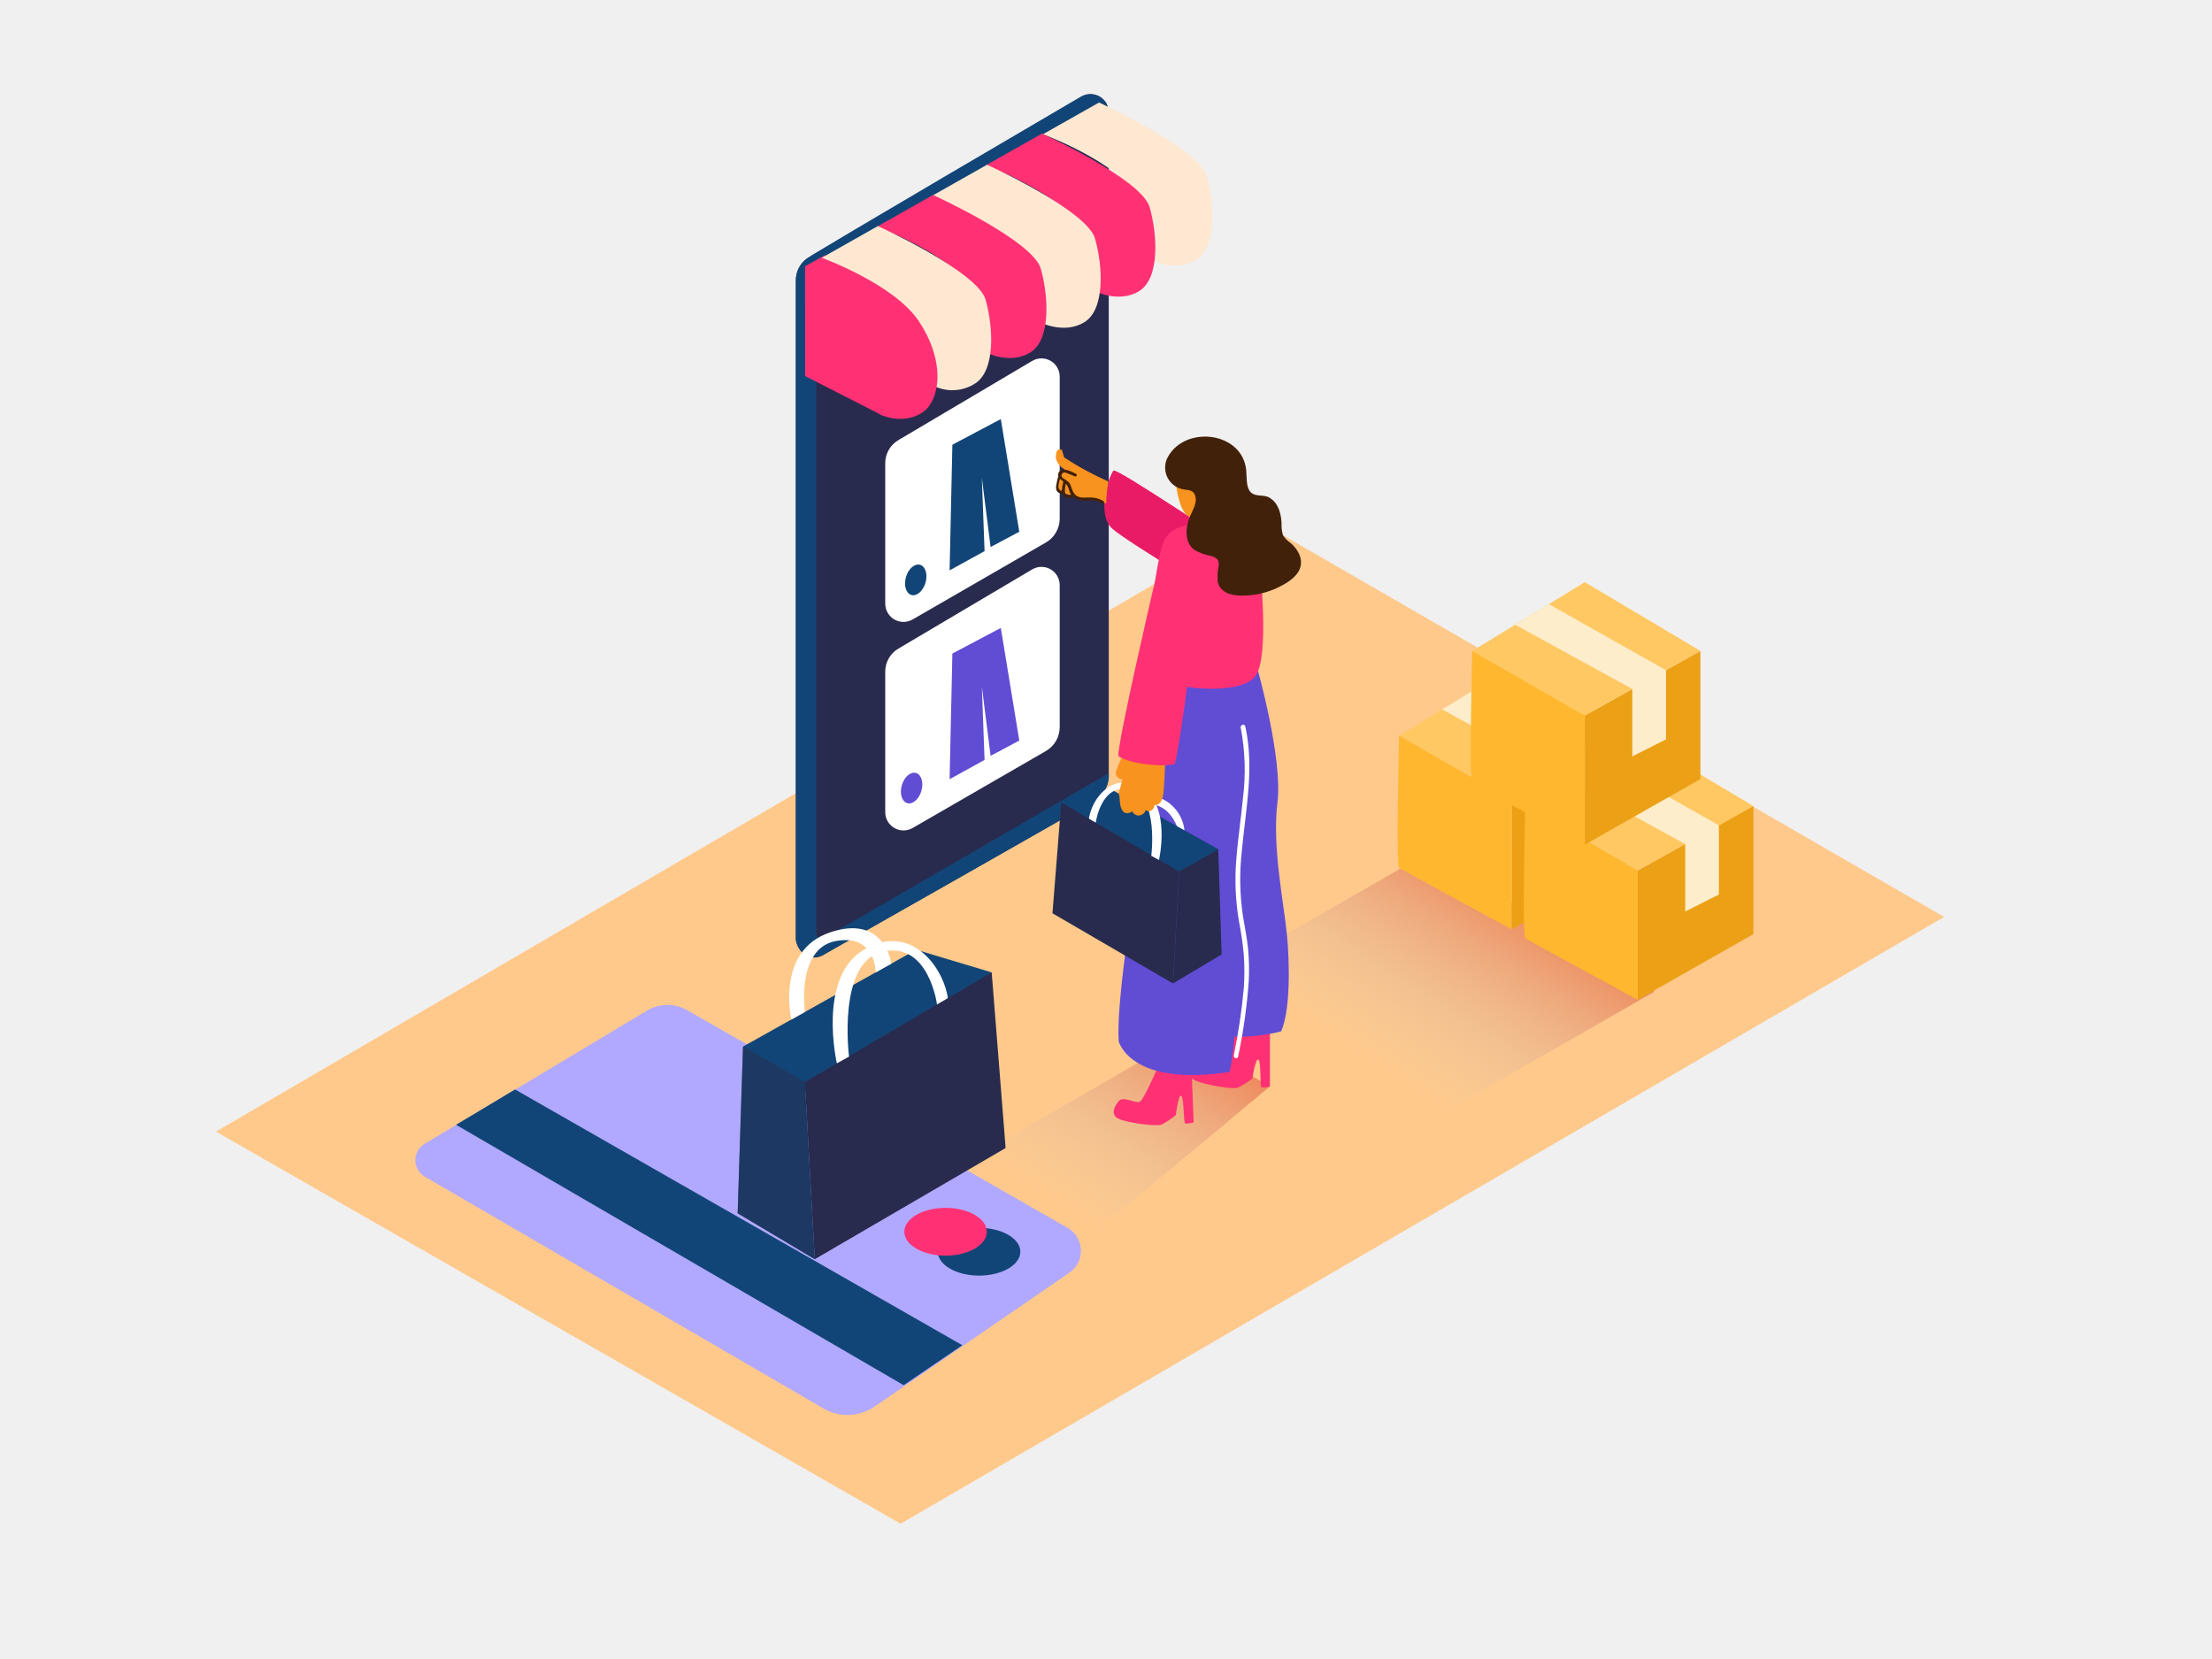
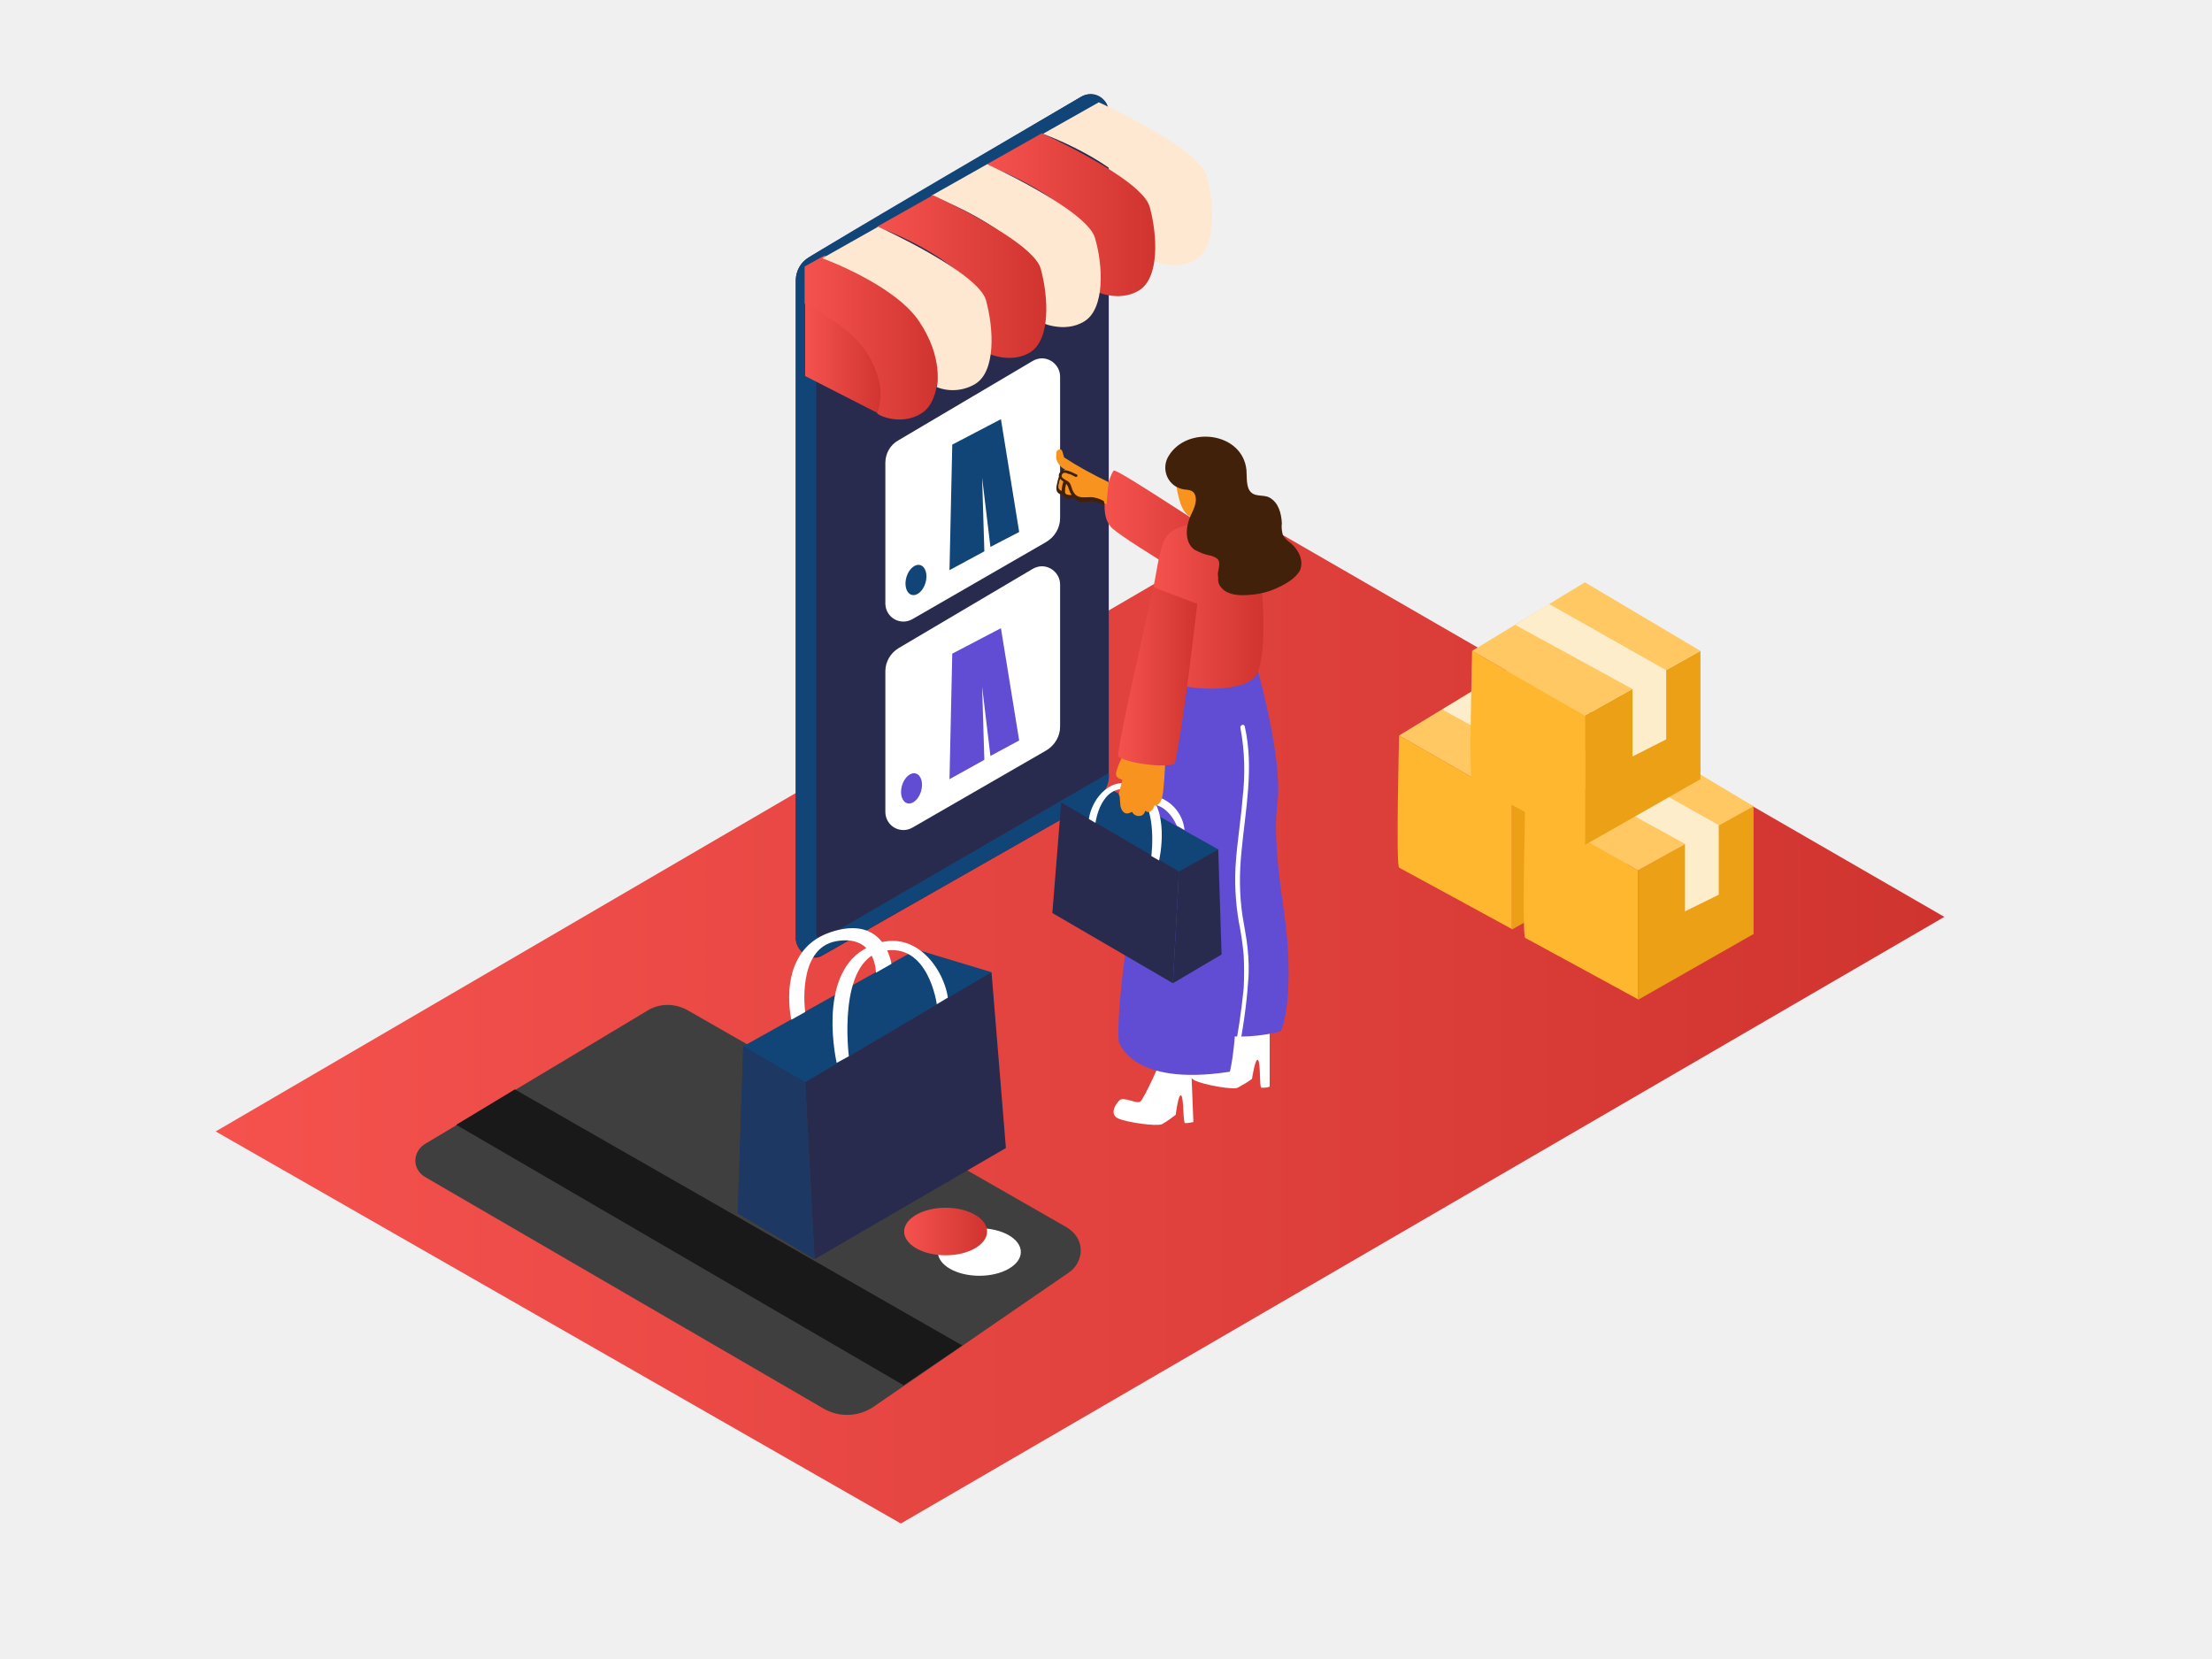
- <svg xmlns="http://www.w3.org/2000/svg" xmlns:xlink="http://www.w3.org/1999/xlink" id="Layer_1" data-name="Layer 1" viewBox="0 0 400 300">
-   <defs>
-     <linearGradient id="linear-gradient" x1="189.56" y1="217.33" x2="217.51" y2="173.63" gradientUnits="userSpaceOnUse">
-       <stop offset="0.01" stop-color="#ccc" stop-opacity="0" />
-       <stop offset="1" stop-color="#f15a24" />
-     </linearGradient>
-     <linearGradient id="linear-gradient-2" x1="246.63" y1="191.95" x2="274.4" y2="148.52" xlink:href="#linear-gradient" />
-   </defs>
-   <polygon points="39.05 204.63 162.86 275.54 351.56 165.81 227.91 94.42 39.05 204.63" fill="#ffc98b" />
-   <path d="M188.59,230.68l41.05-34.22-15.59-9-50.87,29.27C169.5,220.62,182.37,226.67,188.59,230.68Z" fill="url(#linear-gradient)" />
-   <path d="M253.23,205.66l45.94-26.33L258.57,154,207.7,183.26C214,187.1,247,201.66,253.23,205.66Z" fill="url(#linear-gradient-2)" />
-   <path d="M117,182.75l-40.2,24.08a3.45,3.45,0,0,0,0,5.94l72.12,41.93a8.65,8.65,0,0,0,9.24-.35l35.19-24.19A4.79,4.79,0,0,0,193,222l-68.81-39.37A7.17,7.17,0,0,0,117,182.75Z" fill="#b1a9ff" />
-   <polygon points="82.47 203.4 163.41 250.49 174.02 243.26 93.14 197.01 82.47 203.4" fill="#124577" />
-   <ellipse cx="177.05" cy="226.35" rx="7.46" ry="4.32" fill="#124577" />
-   <ellipse cx="170.99" cy="222.74" rx="7.46" ry="4.32" fill="#ff3174" />
-   <path d="M185,80.82q-7-13-15.16-25.19c-.48-.71-1.64,0-1.15.68q8.19,12.22,15.16,25.19C184.26,82.25,185.42,81.57,185,80.82Z" fill="#ff3174" />
-   <path d="M195.53,17.49c-11.68,6.92-40.57,24-49.21,29a4.83,4.83,0,0,0-2.4,4.21V169.39c-.18,2.42,2.56,4.66,4.79,3.39l48.59-27.66a5.56,5.56,0,0,0,3.2-5V20.32A3.29,3.29,0,0,0,195.53,17.49Z" fill="#282b4e" />
-   <path d="M200.17,18.89l-15.46,8.93v3.3a1.58,1.58,0,0,1-.79,1.37l-11.83,6.83a1,1,0,0,1-1.57-.9V36L148.31,49a1.41,1.41,0,0,0-.7,1.21V168.82a1,1,0,0,0,1.44.83l51.44-29.82a5.1,5.1,0,0,1-2.26,4.73c-2.66,1.7-49.53,28.21-49.53,28.21s-3.71,1.68-4.79-2.75V50.75a4.88,4.88,0,0,1,2-4c2.15-1.56,49.61-29.3,49.61-29.3A3.36,3.36,0,0,1,200.17,18.89Z" fill="#124577" />
-   <path d="M148.31,49s11.55,4.83,11.37,26.19L145.59,68V49Z" fill="#ff3174" />
-   <path d="M168.64,59.48c-1.43-5.1-19.48-13.33-19.48-13.33l-3.57,2v6.66c3.93,2,8.61,5,11,8.51,4.51,6.73,2.13,11.27,2.13,11.27.08.37,4.4,2.42,8.07,0S170.07,64.58,168.64,59.48Z" fill="#ff3174" />
-   <path d="M208.25,47s2.38-4.54-2.13-11.26-17.53-11.46-17.53-11.46l10.15-5.74s18.05,8.23,19.48,13.33S220,44.68,216.32,47,208.25,47,208.25,47Z" fill="#ffe8d2" />
-   <polygon points="134.36 189.25 165.67 171.74 179.33 175.84 157.61 192.44 144.31 198.21 134.36 189.25" fill="#124577" />
-   <polygon points="145.55 195.66 179.33 175.84 181.85 207.6 147.33 227.71 145.55 195.66" fill="#282b4e" />
-   <polyline points="145.55 195.66 134.36 189.25 133.39 219.4 147.33 227.71" fill="#282b4e" />
-   <polyline points="145.55 195.66 134.36 189.25 133.39 219.4 147.33 227.71" fill="#124577" opacity="0.51" />
-   <path d="M169.44,181.64s-1.48-11.4-9.79-9.57-6.12,19-6.12,19l-2.2,1.21s-3.58-15.51,4.86-20.53,14.4,3.09,15.21,8.74" fill="#fff" />
-   <path d="M143.11,184.36s-2.93-12.41,7-15.76,11.06,5.67,11.06,5.67l-2.81,1.57s0-7-7.21-5.67S145.55,183,145.55,183" fill="#fff" />
-   <path d="M273.38,168.06V144.7L294.29,133v23.17Z" fill="#eca016" />
-   <path d="M273.38,144.7,253,133s-.57,23.55,0,23.93,20.35,11.12,20.35,11.12Z" fill="#ffb72f" />
-   <polygon points="253.03 133.02 273.38 120.58 294.29 133.02 273.38 144.7 253.03 133.02" fill="#ffc863" />
-   <polygon points="260.78 128.28 281.96 139.9 281.96 152.09 288.05 149.02 288.05 136.5 266.87 124.56 260.78 128.28" fill="#fdedcb" />
-   <path d="M296.16,180.79V157.43l20.91-11.68v23.17Z" fill="#eca016" />
-   <path d="M296.16,157.43l-20.35-11.68s-.57,23.55,0,23.93,20.35,11.12,20.35,11.12Z" fill="#ffb72f" />
-   <polygon points="275.81 145.75 296.16 133.32 317.07 145.75 296.16 157.43 275.81 145.75" fill="#ffc863" />
-   <polygon points="283.56 141.02 304.74 152.64 304.74 164.83 310.83 161.76 310.83 149.24 289.65 137.29 283.56 141.02" fill="#fdedcb" />
-   <path d="M286.58,152.75V129.39l20.91-11.68v23.17Z" fill="#eca016" />
-   <path d="M286.58,129.39l-20.35-11.68s-.57,23.55,0,23.93,20.35,11.12,20.35,11.12Z" fill="#ffb72f" />
-   <polygon points="266.24 117.71 286.58 105.27 307.5 117.71 286.58 129.39 266.24 117.71" fill="#ffc863" />
-   <polygon points="273.99 112.97 295.17 124.59 295.17 136.78 301.26 133.71 301.26 121.19 280.08 109.25 273.99 112.97" fill="#fdedcb" />
-   <path d="M197.93,52.62s2.38-4.54-2.13-11.26S178.27,29.9,178.27,29.9l10.15-5.74s18.05,8.23,19.48,13.33,1.81,12.85-1.89,15.14S197.93,52.62,197.93,52.62Z" fill="#ff3174" />
-   <path d="M188,58.25s2.38-4.54-2.13-11.26-17.53-11.46-17.53-11.46l10.15-5.74S196.52,38,198,43.11s1.81,12.85-1.89,15.14S188,58.25,188,58.25Z" fill="#ffe8d2" />
-   <path d="M178.25,63.71s2.38-4.54-2.13-11.26S158.58,41,158.58,41l10.15-5.74s18.05,8.23,19.48,13.33,1.81,12.85-1.89,15.14S178.25,63.71,178.25,63.71Z" fill="#ff3174" />
-   <path d="M169.35,70s1.3-5.21-3.21-11.94S148.6,46.62,148.6,46.62l10.15-5.74S176.8,49.1,178.23,54.2,180,67,176.34,69.34A7.57,7.57,0,0,1,169.35,70Z" fill="#ffe8d2" />
-   <path d="M160.08,83.72v25.41a3.3,3.3,0,0,0,5,2.86l24.07-13.9a5,5,0,0,0,2.48-4.3V68.12a3.3,3.3,0,0,0-5-2.84l-24.16,14.3A4.82,4.82,0,0,0,160.08,83.72Z" fill="#fff" />
-   <path d="M160.08,121.43v25.41a3.3,3.3,0,0,0,5,2.86l24.07-13.9a5,5,0,0,0,2.48-4.3V105.82a3.3,3.3,0,0,0-5-2.84l-24.16,14.3A4.82,4.82,0,0,0,160.08,121.43Z" fill="#fff" />
-   <polygon points="172.22 80.42 180.98 75.78 184.32 96.16 179.13 98.92 177.55 86.39 178.04 99.66 171.72 103.14 172.22 80.42" fill="#124577" />
-   <polygon points="172.22 118.18 180.98 113.55 184.32 133.92 179.13 136.68 177.55 124.15 178.04 137.42 171.72 140.9 172.22 118.18" fill="#614cd4" />
-   <ellipse cx="165.6" cy="104.86" rx="2.84" ry="1.84" transform="translate(18.81 234.76) rotate(-73.85)" fill="#124577" />
-   <ellipse cx="164.85" cy="142.51" rx="2.84" ry="1.84" transform="translate(-17.89 261.21) rotate(-73.85)" fill="#614cd4" />
-   <path d="M210.19,191.08c0,.16-3.28,7.64-4,8.11s-3-1-3.79-.17-1.78,2.59-.06,3.32,6.84,1.43,7.76,1a15.81,15.81,0,0,0,2.53-1.71s.48-4,1-3.46.34,4.88.72,5a4.2,4.2,0,0,0,1.5-.22l-.49-12.65" fill="#ff3174" />
-   <path d="M224.4,184.36c0,.16-3.55,7.52-4.31,8s-3-1.1-3.78-.3-1.87,2.52-.17,3.32,6.78,1.67,7.72,1.3a15.81,15.81,0,0,0,2.59-1.62s.62-4,1.14-3.42.17,4.89.55,5a4.2,4.2,0,0,0,1.5-.16l0-12.66" fill="#ff3174" />
-   <path d="M211.9,122.31s-10.46,53.58-9.6,66c0,0,2.07,8.3,20.05,5.53,0,0,1.56-6.22.86-16.77s-2.59-54.79-2.59-54.79Z" fill="#614cd4" />
-   <path d="M213.79,185.63l2.71-63.94,10.82-1S232,137.17,231,145.12s1.21,18.49,1.73,24c.47,5,.65,13.54-1.06,17.38A30,30,0,0,1,213.79,185.63Z" fill="#614cd4" />
-   <path d="M223.11,190.83a106.91,106.91,0,0,0,1.81-12.14,43.21,43.21,0,0,0,0-6,58.32,58.32,0,0,0-.88-6.12,44.43,44.43,0,0,1-.49-11c.28-3.77.86-7.51,1.22-11.27a40.58,40.58,0,0,0-.41-12.71c-.12-.54.71-.77.83-.23,1.67,7.51.06,15.12-.64,22.65a45.18,45.18,0,0,0,.22,11.68c.31,1.89.7,3.77.9,5.68a39.84,39.84,0,0,1,.14,6.15,99.48,99.48,0,0,1-1.92,13.53C223.84,191.61,223,191.37,223.11,190.83Z" fill="#fff" />
-   <path d="M224.29,99.16C223.14,99,202,84.53,201.36,85.1s-3.29,7.82-.19,10.53,21.92,13.84,21.92,13.84" fill="#ea1b66" />
-   <path d="M227.8,102.23,219,94.39c-1,.38-7.23-.29-8.66,3.83-.93,2.68-1.26,6.06-1.71,7.94,0,.11,1.38.64,1.39.77a47.38,47.38,0,0,1-.19,12.45,6.37,6.37,0,0,0,2.27-.81s-.48,3.65,0,4.76,12.17,2.46,14.87-1S227.8,102.23,227.8,102.23Z" fill="#ff3174" />
-   <path d="M192.4,82.7a.46.46,0,0,0,0-.11,7.72,7.72,0,0,1-.29-1,.48.48,0,0,0-.8-.22.51.51,0,0,0-.21.24,2.07,2.07,0,0,0-.15.75s0,0,0,0a2.58,2.58,0,0,0,0,.51h0v0h0a3.06,3.06,0,0,0,1.58,2s-.8.52-.76.55c-.76,1.22-.26,2.55.48,3.82a.49.49,0,0,1,.3,0,22.74,22.74,0,0,0,2.86.79,16.45,16.45,0,0,0,2.32.38,6,6,0,0,1,2.29.66,31.49,31.49,0,0,1,.41-4A54.77,54.77,0,0,1,192.4,82.7Z" fill="#f7931e" />
-   <path d="M192.46,86.46c.19-.28-.26-.53-.45-.26a3.54,3.54,0,0,0-.39.74,2.74,2.74,0,0,0-.27,1.13,2.61,2.61,0,0,0,0,.27s0,0,0,0a.27.27,0,0,0,0,.11.69.69,0,0,0,.29.46c.31.16.57-.17.68-.42a2.58,2.58,0,0,0,.22-1.12c0-.29,0-.66-.2-.85Z" fill="#f7931e" />
-   <path d="M199.57,90.62a4.74,4.74,0,0,0-2.41-.67c-1.15,0-2.29.29-3-.84-.46-.68-.4-1.46-1-2a5.65,5.65,0,0,0-.46-.34l-.32-.22a.73.73,0,0,1-.41-.43.55.55,0,0,1,.57-.68,1.55,1.55,0,0,1,.63.23l.05,0c.37.13.73.29,1.09.46s.56-.31.26-.45c-.71-.34-2.29-1.27-3-.42a.81.81,0,0,0-.18.81h0a9.1,9.1,0,0,0-.35,1.49,1.91,1.91,0,0,0,0,1.08,1,1,0,0,0,1.09.58,1.21,1.21,0,0,0,.12.32,1.23,1.23,0,0,0,1.6.37.2.2,0,0,0,.13-.21,2.66,2.66,0,0,0,.93.65,3.94,3.94,0,0,0,1.86.13,4.38,4.38,0,0,1,2.57.58A.26.26,0,0,0,199.57,90.62ZM192,88.71l-.05,0c-.2.18-.53-.44-.55-.53a2,2,0,0,1,.1-.78c0-.27.11-.54.19-.8a6.5,6.5,0,0,0,.6.5v0A8.09,8.09,0,0,0,192,88.71Zm1.5.78c-.7.3-1-.29-.93-.9a7.81,7.81,0,0,1,.16-1.1l.12.12c.45.54.45,1.29.85,1.86A.27.27,0,0,0,193.54,89.49Z" fill="#42210b" />
-   <path d="M212.79,81.25c-.66.42-.64,10.93,2.35,12.23,3.9,1.69,7-2.92,7.4-5.4S220.49,76.37,212.79,81.25Z" fill="#f7931e" />
-   <path d="M233.38,98.18A4.59,4.59,0,0,1,232,96.77a6.25,6.25,0,0,1-.25-2.15c-.1-1.77-.56-3.66-2.2-4.63-1-.62-2.53-.08-3.4-1s-.66-2.67-.8-4c-.7-6.87-10.81-8.11-14.07-2.52a4,4,0,0,0,1.19,5.41,4,4,0,0,0,1.61.63c.84.13,1.66.11,2,1,.54,1.36-.45,2.76-.94,4-.76,1.88-1,4.57.83,5.93a9.41,9.41,0,0,0,3,1.09,2.33,2.33,0,0,1,1.16.64c.49.61.18,1.46.08,2.15a3.39,3.39,0,0,0,0,1.11,2.34,2.34,0,0,0,.56,1.95c1.1,1.33,3.12,1.38,4.71,1.3a14.71,14.71,0,0,0,5.36-1.32c1.49-.68,3.33-1.72,4.09-3.23C235.82,101.28,234.79,99.39,233.38,98.18Z" fill="#42210b" />
-   <polygon points="220.3 153.56 200.53 142.51 191.91 145.1 205.62 155.57 214.02 159.22 220.3 153.56" fill="#124577" />
-   <polygon points="213.24 157.61 191.91 145.1 190.32 165.15 212.11 177.84 213.24 157.61" fill="#282b4e" />
-   <polyline points="213.24 157.61 220.3 153.56 220.91 172.59 212.11 177.84" fill="#282b4e" />
-   <path d="M198.15,148.76s.93-7.2,6.18-6,3.86,12,3.86,12l1.39.76s2.26-9.79-3.07-13-9.09,1.95-9.6,5.52" fill="#fff" />
-   <path d="M214.19,150.15a7.15,7.15,0,0,0-5.57-6.22l.15,1.63s2.54.2,4.06,3.83Z" fill="#fff" />
-   <path d="M210.7,133.16c-.83,0,.41-10.16-1.32-2.72a4.08,4.08,0,0,1-3.44,2.72c-.12.2-.84,1.53-1.57,2.87-.73,2.51-1.46,5-2.08,7.54a1.68,1.68,0,0,1,.17.71,8.67,8.67,0,0,0,.14,1.36c.19.91.7,1.73,1.74,1.31a1.63,1.63,0,0,0,.41-.24,1.24,1.24,0,0,0,1.71.62,1.38,1.38,0,0,0,.73-.85.89.89,0,0,0,1.13,0,1.35,1.35,0,0,0,.46-.89,1.12,1.12,0,0,0,.54-.1c.8-.36,1-1.47,1.09-2.24A95.13,95.13,0,0,0,210.7,133.16Z" fill="#f7931e" />
-   <path d="M203.49,135.68a28.18,28.18,0,0,0-1.63,3.67c-.29,1.12.24,1.28,1.21,1.68.55.23.8-.57.38-.89a.48.48,0,0,0,.39-.46,4.83,4.83,0,0,1,.38-1.7c0-.06.05-.12.07-.19a.43.43,0,0,0-.05-.37l.12-.23a.47.47,0,0,0-.18-.66c.09-.19.18-.38.26-.57C204.71,135.35,203.74,135.09,203.49,135.68Z" fill="#f7931e" />
-   <path d="M212.44,138.16c1.46-5.93,4.07-29,4.07-29l-7.9-3s-6.64,28.58-6.37,30.57C204.19,138.12,210.1,138.77,212.44,138.16Z" fill="#ff3174" />
+ <svg xmlns="http://www.w3.org/2000/svg" version="1.1" id="Layer_1" x="0px" y="0px" viewBox="0 0 400 300" style="enable-background:new 0 0 400 300;" xml:space="preserve">
+   <style type="text/css">
+ 	.st0{fill:url(#SVGID_1_);}
+ 	.st1{fill:#3F3F3F;}
+ 	.st2{fill:#191919;}
+ 	.st3{fill:#FFFFFF;}
+ 	.st4{fill:url(#SVGID_2_);}
+ 	.st5{fill:#FF3174;}
+ 	.st6{fill:#282B4E;}
+ 	.st7{fill:#124577;}
+ 	.st8{fill:url(#SVGID_3_);}
+ 	.st9{fill:url(#SVGID_4_);}
+ 	.st10{fill:#FFE8D2;}
+ 	.st11{opacity:0.51;fill:#124577;enable-background:new    ;}
+ 	.st12{fill:#ECA016;}
+ 	.st13{fill:#FFB72F;}
+ 	.st14{fill:#FFC863;}
+ 	.st15{fill:#FDEDCB;}
+ 	.st16{fill:url(#SVGID_5_);}
+ 	.st17{fill:url(#SVGID_6_);}
+ 	.st18{fill:#614CD4;}
+ 	.st19{fill:url(#SVGID_7_);}
+ 	.st20{fill:url(#SVGID_8_);}
+ 	.st21{fill:#F7931E;}
+ 	.st22{fill:#42210B;}
+ 	.st23{fill:url(#SVGID_9_);}
+ </style>
+   <linearGradient id="SVGID_1_" gradientUnits="userSpaceOnUse" x1="39.05" y1="184.98" x2="351.56" y2="184.98">
+     <stop offset="0" style="stop-color:#F5524E" />
+     <stop offset="1" style="stop-color:#D0342F" />
+   </linearGradient>
+   <polygon class="st0" points="39,204.6 162.9,275.5 351.6,165.8 227.9,94.4 " />
+   <path class="st1" d="M117,182.8l-40.2,24.1c-1.6,1-2.2,3.1-1.2,4.7c0.3,0.5,0.7,0.9,1.2,1.2l72.1,41.9c2.9,1.7,6.5,1.5,9.2-0.4  l35.2-24.2c2.2-1.5,2.8-4.5,1.3-6.6c-0.4-0.6-1-1.1-1.6-1.5l-68.8-39.4C121.9,181.4,119.2,181.4,117,182.8z" />
+   <polygon class="st2" points="82.5,203.4 163.4,250.5 174,243.3 93.1,197 " />
+   <ellipse class="st3" cx="177.1" cy="226.4" rx="7.5" ry="4.3" />
+   <linearGradient id="SVGID_2_" gradientUnits="userSpaceOnUse" x1="163.53" y1="222.74" x2="178.45" y2="222.74">
+     <stop offset="0" style="stop-color:#F5524E" />
+     <stop offset="1" style="stop-color:#D0342F" />
+   </linearGradient>
+   <ellipse class="st4" cx="171" cy="222.7" rx="7.5" ry="4.3" />
+   <path class="st5" d="M185,80.8c-4.7-8.7-9.7-17.1-15.2-25.2c-0.5-0.7-1.6,0-1.1,0.7c5.5,8.1,10.5,16.5,15.2,25.2  C184.3,82.2,185.4,81.6,185,80.8z" />
+   <path class="st6" d="M195.5,17.5c-11.7,6.9-40.6,24-49.2,29c-1.5,0.9-2.4,2.5-2.4,4.2v118.7c-0.2,2.4,2.6,4.7,4.8,3.4l48.6-27.7  c1.9-0.9,3.2-2.9,3.2-5V20.3c0-1.8-1.5-3.3-3.3-3.3C196.6,17,196,17.2,195.5,17.5z" />
+   <path class="st7" d="M200.2,18.9l-15.5,8.9v3.3c0,0.6-0.3,1.1-0.8,1.4l-11.8,6.8c-0.5,0.3-1.1,0.2-1.4-0.2c-0.1-0.2-0.2-0.4-0.2-0.7  V36l-22.2,13c-0.4,0.3-0.7,0.7-0.7,1.2v118.6c0,0.6,0.5,1,1.1,0.9c0.1,0,0.3,0,0.4-0.1l51.4-29.8c0.2,1.9-0.7,3.7-2.3,4.7  c-2.7,1.7-49.5,28.2-49.5,28.2s-3.7,1.7-4.8-2.8V50.8c0-1.6,0.7-3.1,2-4c2.1-1.6,49.6-29.3,49.6-29.3c1.6-0.9,3.7-0.3,4.6,1.3  C200.1,18.8,200.1,18.8,200.2,18.9z" />
+   <linearGradient id="SVGID_3_" gradientUnits="userSpaceOnUse" x1="145.59" y1="62.095" x2="159.682" y2="62.095">
+     <stop offset="0" style="stop-color:#F5524E" />
+     <stop offset="1" style="stop-color:#D0342F" />
+   </linearGradient>
+   <path class="st8" d="M148.3,49c0,0,11.6,4.8,11.4,26.2L145.6,68V49H148.3z" />
+   <linearGradient id="SVGID_4_" gradientUnits="userSpaceOnUse" x1="145.59" y1="60.951" x2="169.668" y2="60.951">
+     <stop offset="0" style="stop-color:#F5524E" />
+     <stop offset="1" style="stop-color:#D0342F" />
+   </linearGradient>
+   <path class="st9" d="M168.6,59.5c-1.4-5.1-19.5-13.3-19.5-13.3l-3.6,2v6.7c3.9,2,8.6,5,11,8.5c4.5,6.7,2.1,11.3,2.1,11.3  c0.1,0.4,4.4,2.4,8.1,0S170.1,64.6,168.6,59.5z" />
+   <path class="st10" d="M208.2,47c0,0,2.4-4.5-2.1-11.3s-17.5-11.5-17.5-11.5l10.1-5.7c0,0,18.1,8.2,19.5,13.3s1.8,12.8-1.9,15.1  S208.2,47,208.2,47z" />
+   <polygon class="st7" points="134.4,189.2 165.7,171.7 179.3,175.8 157.6,192.4 144.3,198.2 " />
+   <polygon class="st6" points="145.6,195.7 179.3,175.8 181.9,207.6 147.3,227.7 " />
+   <polyline class="st6" points="145.6,195.7 134.4,189.2 133.4,219.4 147.3,227.7 " />
+   <polyline class="st11" points="145.6,195.7 134.4,189.2 133.4,219.4 147.3,227.7 " />
+   <path class="st3" d="M169.4,181.6c0,0-1.5-11.4-9.8-9.6s-6.1,19-6.1,19l-2.2,1.2c0,0-3.6-15.5,4.9-20.5s14.4,3.1,15.2,8.7" />
+   <path class="st3" d="M143.1,184.4c0,0-2.9-12.4,7-15.8s11.1,5.7,11.1,5.7l-2.8,1.6c0,0,0-7-7.2-5.7s-5.6,12.8-5.6,12.8" />
+   <path class="st12" d="M273.4,168.1v-23.4l20.9-11.7v23.2L273.4,168.1z" />
+   <path class="st13" d="M273.4,144.7L253,133c0,0-0.6,23.6,0,23.9s20.4,11.1,20.4,11.1L273.4,144.7z" />
+   <polygon class="st14" points="253,133 273.4,120.6 294.3,133 273.4,144.7 " />
+   <polygon class="st15" points="260.8,128.3 282,139.9 282,152.1 288,149 288,136.5 266.9,124.6 " />
+   <path class="st12" d="M296.2,180.8v-23.4l20.9-11.7v23.2L296.2,180.8z" />
+   <path class="st13" d="M296.2,157.4l-20.4-11.7c0,0-0.6,23.6,0,23.9s20.4,11.1,20.4,11.1V157.4z" />
+   <polygon class="st14" points="275.8,145.8 296.2,133.3 317.1,145.8 296.2,157.4 " />
+   <polygon class="st15" points="283.6,141 304.7,152.6 304.7,164.8 310.8,161.8 310.8,149.2 289.6,137.3 " />
+   <path class="st12" d="M286.6,152.8v-23.4l20.9-11.7v23.2L286.6,152.8z" />
+   <path class="st13" d="M286.6,129.4l-20.4-11.7c0,0-0.6,23.5,0,23.9s20.4,11.1,20.4,11.1V129.4z" />
+   <polygon class="st14" points="266.2,117.7 286.6,105.3 307.5,117.7 286.6,129.4 " />
+   <polygon class="st15" points="274,113 295.2,124.6 295.2,136.8 301.3,133.7 301.3,121.2 280.1,109.2 " />
+   <linearGradient id="SVGID_5_" gradientUnits="userSpaceOnUse" x1="178.27" y1="38.903" x2="208.922" y2="38.903">
+     <stop offset="0" style="stop-color:#F5524E" />
+     <stop offset="1" style="stop-color:#D0342F" />
+   </linearGradient>
+   <path class="st16" d="M197.9,52.6c0,0,2.4-4.5-2.1-11.3s-17.5-11.5-17.5-11.5l10.1-5.7c0,0,18.1,8.2,19.5,13.3s1.8,12.8-1.9,15.1  S197.9,52.6,197.9,52.6z" />
+   <path class="st10" d="M188,58.2c0,0,2.4-4.5-2.1-11.3s-17.5-11.5-17.5-11.5l10.1-5.7c0,0,18,8.2,19.5,13.3s1.8,12.8-1.9,15.1  S188,58.2,188,58.2z" />
+   <linearGradient id="SVGID_6_" gradientUnits="userSpaceOnUse" x1="158.58" y1="50.001" x2="189.232" y2="50.001">
+     <stop offset="0" style="stop-color:#F5524E" />
+     <stop offset="1" style="stop-color:#D0342F" />
+   </linearGradient>
+   <path class="st17" d="M178.2,63.7c0,0,2.4-4.5-2.1-11.3S158.6,41,158.6,41l10.1-5.7c0,0,18.1,8.2,19.5,13.3s1.8,12.8-1.9,15.1  S178.2,63.7,178.2,63.7z" />
+   <path class="st10" d="M169.4,70c0,0,1.3-5.2-3.2-11.9s-17.5-11.4-17.5-11.4l10.1-5.7c0,0,18.1,8.2,19.5,13.3s1.8,12.8-1.9,15.1  C174.3,70.7,171.6,70.9,169.4,70z" />
+   <path class="st3" d="M160.1,83.7v25.4c0,1.8,1.4,3.3,3.3,3.3c0.6,0,1.2-0.2,1.7-0.5l24.1-13.9c1.5-0.9,2.5-2.5,2.5-4.3V68.1  c0-1.8-1.5-3.3-3.3-3.3c-0.6,0-1.2,0.2-1.7,0.5l-24.2,14.3C161,80.4,160.1,82,160.1,83.7z" />
+   <path class="st3" d="M160.1,121.4v25.4c0,1.8,1.4,3.3,3.3,3.3c0.6,0,1.2-0.2,1.7-0.5l24.1-13.9c1.5-0.9,2.5-2.5,2.5-4.3v-25.7  c0-1.8-1.5-3.3-3.3-3.3c-0.6,0-1.2,0.2-1.7,0.5l-24.2,14.3C161,118.1,160.1,119.7,160.1,121.4z" />
+   <polygon class="st7" points="172.2,80.4 181,75.8 184.3,96.2 179.1,98.9 177.6,86.4 178,99.7 171.7,103.1 " />
+   <polygon class="st18" points="172.2,118.2 181,113.6 184.3,133.9 179.1,136.7 177.6,124.2 178,137.4 171.7,140.9 " />
+   <ellipse transform="matrix(0.2782 -0.9605 0.9605 0.2782 18.8095 234.7536)" class="st7" cx="165.6" cy="104.9" rx="2.8" ry="1.8" />
+   <ellipse transform="matrix(0.2782 -0.9605 0.9605 0.2782 -17.8852 261.211)" class="st18" cx="164.8" cy="142.5" rx="2.8" ry="1.8" />
+   <path class="st3" d="M210.2,191.1c0,0.2-3.3,7.6-4,8.1s-3-1-3.8-0.2s-1.8,2.6-0.1,3.3s6.8,1.4,7.8,1c0.9-0.5,1.7-1.1,2.5-1.7  c0,0,0.5-4,1-3.5s0.3,4.9,0.7,5c0.5,0,1-0.1,1.5-0.2l-0.5-12.6" />
+   <path class="st3" d="M224.4,184.4c0,0.2-3.6,7.5-4.3,8s-3-1.1-3.8-0.3s-1.9,2.5-0.2,3.3s6.8,1.7,7.7,1.3c0.9-0.5,1.8-1,2.6-1.6  c0,0,0.6-4,1.1-3.4s0.2,4.9,0.6,5c0.5,0,1,0,1.5-0.2v-12.7" />
+   <path class="st18" d="M211.9,122.3c0,0-10.5,53.6-9.6,66c0,0,2.1,8.3,20.1,5.5c0,0,1.6-6.2,0.9-16.8s-2.6-54.8-2.6-54.8L211.9,122.3  z" />
+   <path class="st18" d="M213.8,185.6l2.7-63.9l10.8-1c0,0,4.7,16.5,3.7,24.4s1.2,18.5,1.7,24c0.5,5,0.6,13.5-1.1,17.4  C225.8,188,219.5,187.7,213.8,185.6z" />
+   <path class="st3" d="M223.1,190.8c0.8-4,1.4-8.1,1.8-12.1c0.1-2,0.1-4,0-6c-0.2-2.1-0.5-4.1-0.9-6.1c-0.6-3.6-0.8-7.3-0.5-11  c0.3-3.8,0.9-7.5,1.2-11.3c0.5-4.2,0.4-8.5-0.4-12.7c-0.1-0.5,0.7-0.8,0.8-0.2c1.7,7.5,0.1,15.1-0.6,22.6c-0.4,3.9-0.4,7.8,0.2,11.7  c0.3,1.9,0.7,3.8,0.9,5.7c0.2,2,0.3,4.1,0.1,6.1c-0.3,4.5-1,9.1-1.9,13.5C223.8,191.6,223,191.4,223.1,190.8z" />
+   <linearGradient id="SVGID_7_" gradientUnits="userSpaceOnUse" x1="199.695" y1="97.277" x2="224.29" y2="97.277">
+     <stop offset="0" style="stop-color:#F5524E" />
+     <stop offset="1" style="stop-color:#D0342F" />
+   </linearGradient>
+   <path class="st19" d="M224.3,99.2c-1.1-0.2-22.3-14.6-22.9-14.1s-3.3,7.8-0.2,10.5s21.9,13.8,21.9,13.8" />
+   <linearGradient id="SVGID_8_" gradientUnits="userSpaceOnUse" x1="208.63" y1="109.468" x2="228.431" y2="109.468">
+     <stop offset="0" style="stop-color:#F5524E" />
+     <stop offset="1" style="stop-color:#D0342F" />
+   </linearGradient>
+   <path class="st20" d="M227.8,102.2l-8.8-7.8c-1,0.4-7.2-0.3-8.7,3.8c-0.9,2.7-1.3,6.1-1.7,7.9c0,0.1,1.4,0.6,1.4,0.8  c0.5,4.1,0.4,8.3-0.2,12.4c0.8-0.1,1.6-0.4,2.3-0.8c0,0-0.5,3.7,0,4.8s12.2,2.5,14.9-1S227.8,102.2,227.8,102.2z" />
+   <path class="st21" d="M192.4,82.7c0,0,0-0.1,0-0.1c-0.1-0.3-0.2-0.7-0.3-1c-0.1-0.3-0.3-0.4-0.6-0.3c-0.1,0-0.2,0.1-0.2,0.1  c-0.1,0.1-0.2,0.1-0.2,0.2c-0.1,0.2-0.1,0.5-0.1,0.8l0,0c0,0.2,0,0.3,0,0.5l0,0l0,0l0,0c0.2,0.9,0.8,1.6,1.6,2c0,0-0.8,0.5-0.8,0.6  c-0.8,1.2-0.3,2.6,0.5,3.8c0.1,0,0.2,0,0.3,0c0.9,0.3,1.9,0.6,2.9,0.8c0.8,0.2,1.5,0.3,2.3,0.4c0.8,0.1,1.6,0.3,2.3,0.7  c0.1-1.3,0.2-2.7,0.4-4C197.6,85.8,195,84.4,192.4,82.7z" />
+   <path class="st21" d="M192.5,86.5c0.2-0.3-0.3-0.5-0.4-0.3c-0.2,0.2-0.3,0.5-0.4,0.7c-0.2,0.4-0.3,0.7-0.3,1.1c0,0.1,0,0.2,0,0.3  l0,0c0,0,0,0.1,0,0.1c0,0.2,0.1,0.4,0.3,0.5c0.3,0.2,0.6-0.2,0.7-0.4c0.2-0.4,0.2-0.7,0.2-1.1c0-0.3,0-0.7-0.2-0.8L192.5,86.5z" />
+   <path class="st22" d="M199.6,90.6c-0.7-0.4-1.6-0.7-2.4-0.7c-1.1,0-2.3,0.3-3-0.8c-0.5-0.7-0.4-1.5-1-2c-0.1-0.1-0.3-0.2-0.5-0.3  l-0.3-0.2c-0.2-0.1-0.3-0.2-0.4-0.4c-0.1-0.3,0.1-0.6,0.4-0.7c0.1,0,0.1,0,0.2,0c0.2,0,0.4,0.1,0.6,0.2h0.1c0.4,0.1,0.7,0.3,1.1,0.5  s0.6-0.3,0.3-0.4c-0.7-0.3-2.3-1.3-3-0.4c-0.2,0.2-0.3,0.5-0.2,0.8l0,0c-0.2,0.5-0.3,1-0.4,1.5c-0.1,0.4-0.1,0.7,0,1.1  c0.2,0.4,0.6,0.7,1.1,0.6c0,0.1,0.1,0.2,0.1,0.3c0.4,0.5,1.1,0.7,1.6,0.4c0.1,0,0.1-0.1,0.1-0.2c0.3,0.3,0.6,0.5,0.9,0.7  c0.6,0.2,1.2,0.2,1.9,0.1c0.9-0.1,1.8,0.1,2.6,0.6c0.1,0,0.3-0.1,0.3-0.2C199.7,90.8,199.6,90.7,199.6,90.6z M192,88.7L192,88.7  c-0.2,0.2-0.6-0.4-0.6-0.5c0-0.3,0-0.5,0.1-0.8c0-0.3,0.1-0.5,0.2-0.8c0.2,0.2,0.4,0.3,0.6,0.5l0,0C192.1,87.6,192,88.2,192,88.7z   M193.5,89.5c-0.7,0.3-1-0.3-0.9-0.9c0-0.4,0.1-0.7,0.2-1.1l0.1,0.1c0.4,0.5,0.4,1.3,0.9,1.9C193.6,89.5,193.6,89.5,193.5,89.5  L193.5,89.5z" />
+   <path class="st21" d="M212.8,81.2c-0.7,0.4-0.6,10.9,2.4,12.2c3.9,1.7,7-2.9,7.4-5.4S220.5,76.4,212.8,81.2z" />
+   <path class="st22" d="M233.4,98.2c-0.6-0.4-1-0.8-1.4-1.4c-0.2-0.7-0.3-1.4-0.2-2.2c-0.1-1.8-0.6-3.7-2.2-4.6c-1-0.6-2.5-0.1-3.4-1  s-0.7-2.7-0.8-4c-0.7-6.9-10.8-8.1-14.1-2.5c-1.1,1.8-0.6,4.2,1.2,5.4c0.5,0.3,1,0.5,1.6,0.6c0.8,0.1,1.7,0.1,2,1  c0.5,1.4-0.4,2.8-0.9,4c-0.8,1.9-1,4.6,0.8,5.9c0.9,0.5,1.9,0.9,3,1.1c0.4,0.1,0.8,0.3,1.2,0.6c0.5,0.6,0.2,1.5,0.1,2.2  c-0.1,0.4-0.1,0.7,0,1.1c-0.1,0.7,0.1,1.4,0.6,1.9c1.1,1.3,3.1,1.4,4.7,1.3c1.9-0.1,3.7-0.5,5.4-1.3c1.5-0.7,3.3-1.7,4.1-3.2  C235.8,101.3,234.8,99.4,233.4,98.2z" />
+   <polygon class="st7" points="220.3,153.6 200.5,142.5 191.9,145.1 205.6,155.6 214,159.2 " />
+   <polygon class="st6" points="213.2,157.6 191.9,145.1 190.3,165.1 212.1,177.8 " />
+   <polyline class="st6" points="213.2,157.6 220.3,153.6 220.9,172.6 212.1,177.8 " />
+   <path class="st3" d="M198.1,148.8c0,0,0.9-7.2,6.2-6s3.9,12,3.9,12l1.4,0.8c0,0,2.3-9.8-3.1-13s-9.1,1.9-9.6,5.5" />
+   <path class="st3" d="M214.2,150.1c-0.3-3.1-2.6-5.6-5.6-6.2l0.1,1.6c0,0,2.5,0.2,4.1,3.8L214.2,150.1z" />
+   <path class="st21" d="M210.7,133.2c-0.8,0,0.4-10.2-1.3-2.7c-0.5,1.5-1.9,2.6-3.4,2.7c-0.1,0.2-0.8,1.5-1.6,2.9  c-0.7,2.5-1.5,5-2.1,7.5c0.1,0.2,0.2,0.5,0.2,0.7c0,0.5,0.1,0.9,0.1,1.4c0.2,0.9,0.7,1.7,1.7,1.3c0.1-0.1,0.3-0.1,0.4-0.2  c0.3,0.6,1,0.9,1.6,0.7c0,0,0.1,0,0.1,0c0.4-0.2,0.6-0.5,0.7-0.9c0.3,0.3,0.8,0.3,1.1,0c0.3-0.2,0.4-0.5,0.5-0.9  c0.2,0,0.4,0,0.5-0.1c0.8-0.4,1-1.5,1.1-2.2C210.7,139.9,210.8,136.5,210.7,133.2z" />
+   <path class="st21" d="M203.5,135.7c-0.6,1.2-1.2,2.4-1.6,3.7c-0.3,1.1,0.2,1.3,1.2,1.7c0.6,0.2,0.8-0.6,0.4-0.9  c0.2,0,0.4-0.2,0.4-0.5c0-0.6,0.2-1.2,0.4-1.7c0-0.1,0.1-0.1,0.1-0.2c0-0.1,0-0.3-0.1-0.4l0.1-0.2c0.1-0.2,0.1-0.5-0.2-0.6  c0,0,0,0,0,0c0.1-0.2,0.2-0.4,0.3-0.6C204.7,135.4,203.7,135.1,203.5,135.7z" />
+   <linearGradient id="SVGID_9_" gradientUnits="userSpaceOnUse" x1="202.232" y1="122.275" x2="216.51" y2="122.275">
+     <stop offset="0" style="stop-color:#F5524E" />
+     <stop offset="1" style="stop-color:#D0342F" />
+   </linearGradient>
+   <path class="st23" d="M212.4,138.2c1.5-5.9,4.1-29,4.1-29l-7.9-3c0,0-6.6,28.6-6.4,30.6C204.2,138.1,210.1,138.8,212.4,138.2z" />
</svg>
